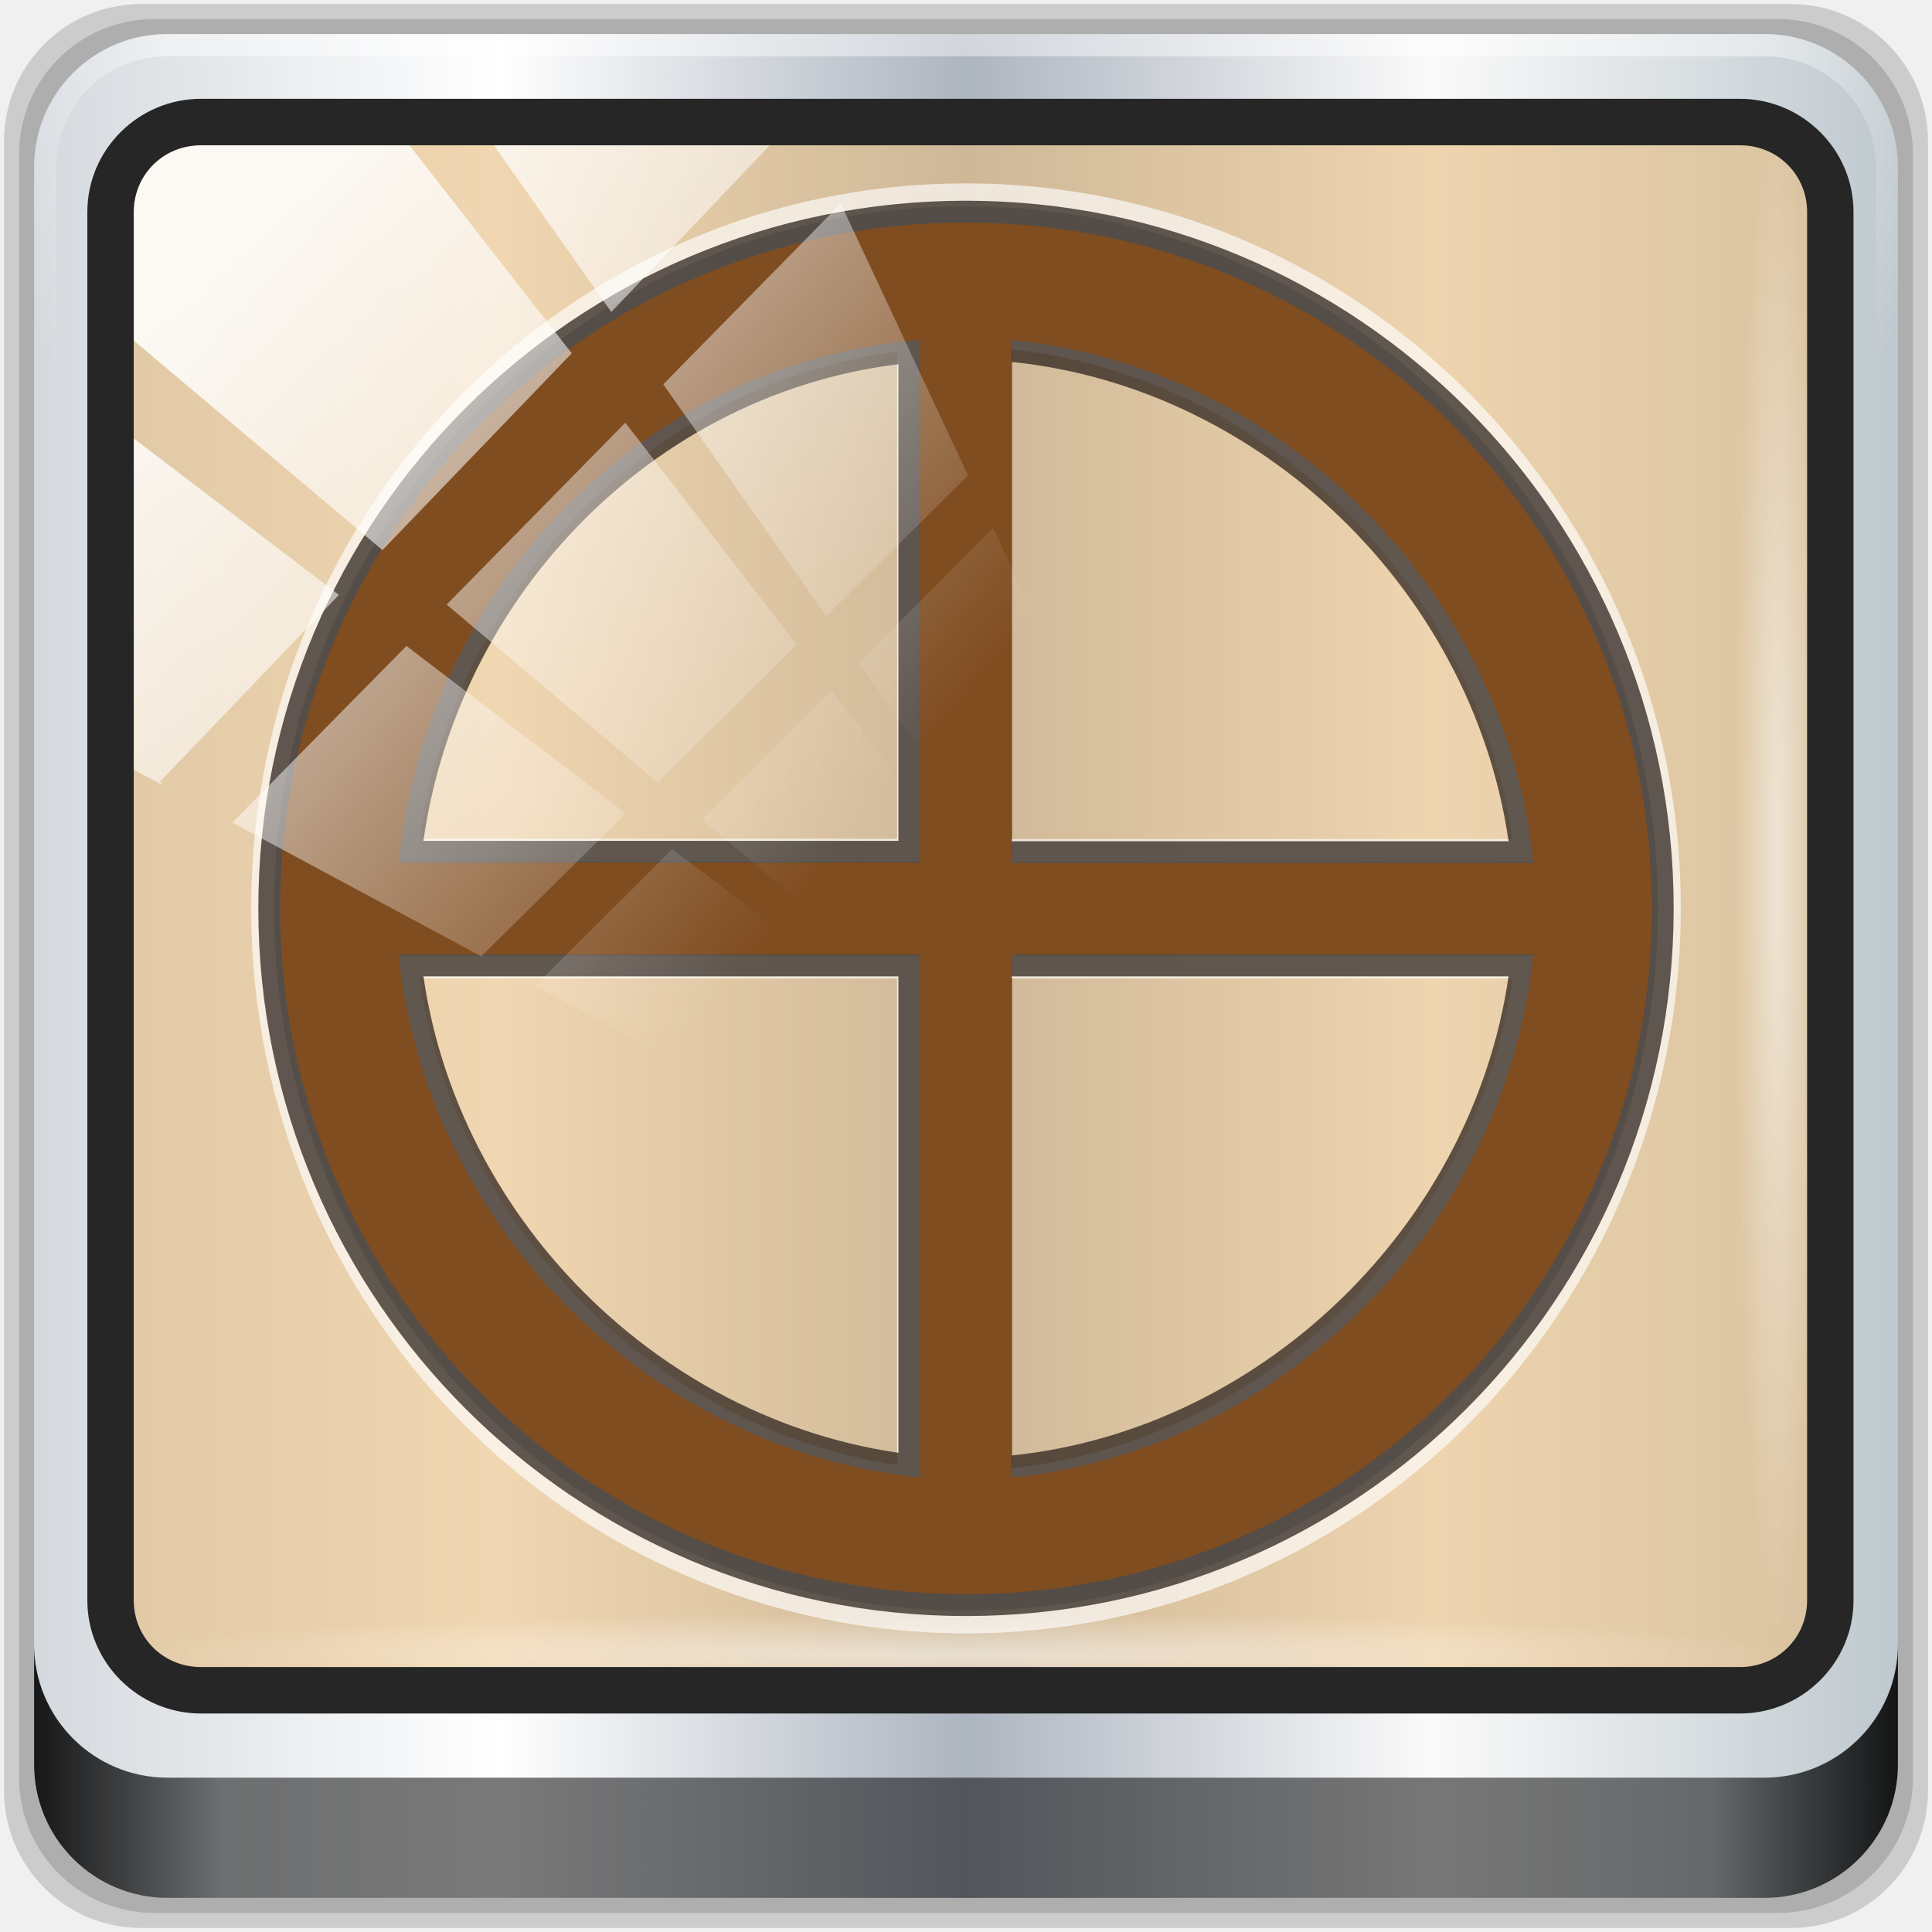
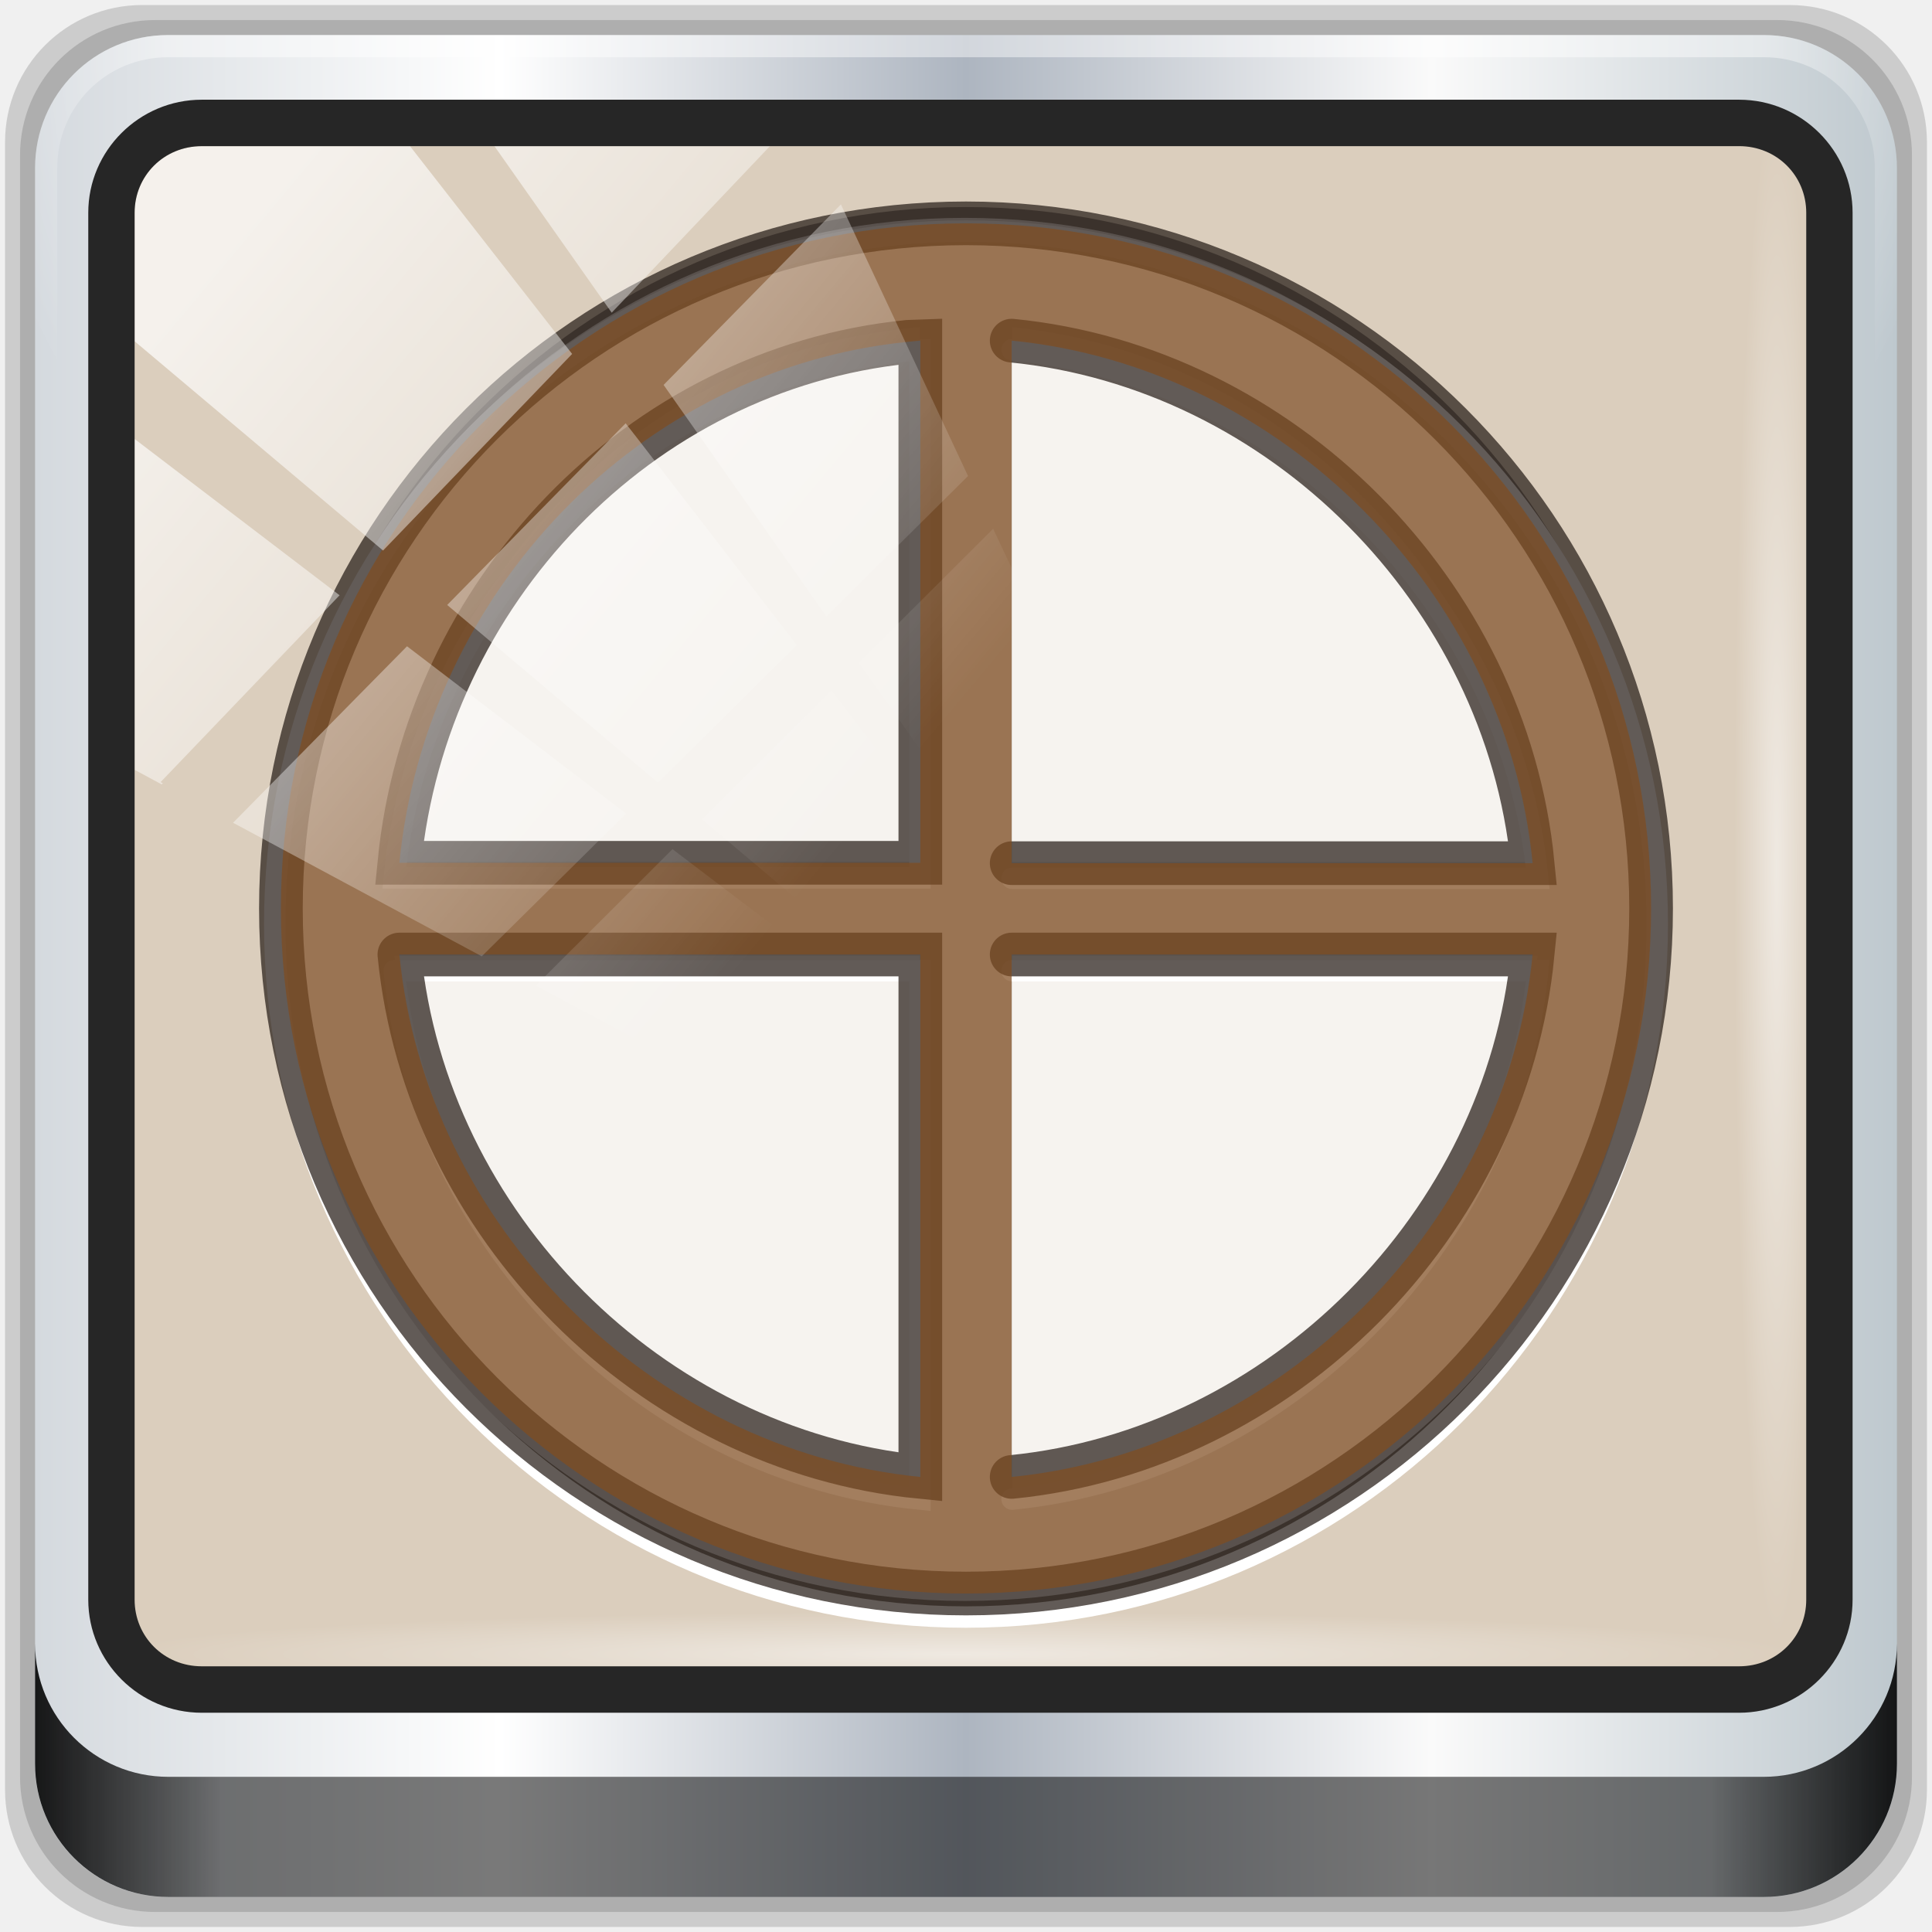
<svg xmlns="http://www.w3.org/2000/svg" xmlns:xlink="http://www.w3.org/1999/xlink" viewBox="0 0 96 96" id="svg2" version="1.1" width="96" height="96">
  <defs id="defs4">
    <linearGradient id="linearGradient922">
      <stop style="stop-color:#ffffff;stop-opacity:1;" offset="0" id="stop918" />
      <stop style="stop-color:#ffffff;stop-opacity:0;" offset="1" id="stop920" />
    </linearGradient>
    <linearGradient id="linearGradient3764" x1="1" x2="47" gradientUnits="userSpaceOnUse" gradientTransform="matrix(0,-1,1,0,-1.5e-6,48)">
      <stop style="stop-color:#b5945b;stop-opacity:1" id="stop7" />
      <stop offset="1" style="stop-color:#bb9e69;stop-opacity:1" id="stop9" />
    </linearGradient>
-     <linearGradient xlink:href="#linearGradient6139-0" id="linearGradient4071" gradientUnits="userSpaceOnUse" gradientTransform="matrix(1.10253,0,0,1.102529,2.922529,-18.28446)" x1="6" y1="47" x2="90" y2="47" />
+     <linearGradient xlink:href="#linearGradient6139-0" id="linearGradient4071" gradientUnits="userSpaceOnUse" gradientTransform="matrix(1.101376,0,0,1.101376,2.927886,-18.18025)" x1="6" y1="47" x2="90" y2="47" />
    <linearGradient id="linearGradient6139-0">
      <stop id="stop6141-2" offset="0" style="stop-color:#d4d9de;stop-opacity:1" />
      <stop style="stop-color:#ffffff;stop-opacity:1;" offset="0.25" id="stop6151-0" />
      <stop style="stop-color:#adb5c0;stop-opacity:1" offset="0.5" id="stop6147-1" />
      <stop id="stop6149-4" offset="0.75" style="stop-color:#fafafa;stop-opacity:1" />
      <stop id="stop6143-4" offset="1" style="stop-color:#bec8ce;stop-opacity:1" />
    </linearGradient>
    <linearGradient id="linearGradient556">
      <stop id="stop557" style="stop-color:#ffffff;stop-opacity:1" offset="0" />
      <stop id="stop558" style="stop-color:#d2d2d2;stop-opacity:1;" offset="1" />
    </linearGradient>
-     <radialGradient r="42" fy="-27" fx="48" cy="-27" cx="48" gradientTransform="matrix(-1.182102,0,0,-0.9647356,112.5849,-38.81967)" gradientUnits="userSpaceOnUse" id="radialGradient7430-4" xlink:href="#linearGradient4091-0-3-0-7" />
+     <radialGradient r="42" fy="-27" fx="48" cy="-27" cx="48" gradientTransform="matrix(-1.180866,0,0,-0.9637265,112.4755,-38.69399)" gradientUnits="userSpaceOnUse" id="radialGradient7430-4" xlink:href="#linearGradient4091-0-3-0-7" />
    <linearGradient id="linearGradient4091-0-3-0-7">
      <stop style="stop-color:#ffffff;stop-opacity:1;" offset="0" id="stop4093-3-6-4-2" />
      <stop id="stop4099-6-1-8-3" offset="0.8" style="stop-color:#ffffff;stop-opacity:1;" />
      <stop style="stop-color:#ffffff;stop-opacity:0;" offset="1" id="stop4095-1-0-7-9" />
    </linearGradient>
-     <linearGradient gradientTransform="matrix(0.9958333,0,0,0.9958333,8.043956,-14.26556)" xlink:href="#linearGradient3832-0-6-1-1" id="linearGradient4129" x1="1.5" y1="88.172" x2="94.5" y2="88.172" gradientUnits="userSpaceOnUse" />
+     <linearGradient gradientTransform="matrix(0.9947916,0,0,0.9947917,8.043956,-14.16556)" xlink:href="#linearGradient3832-0-6-1-1" id="linearGradient4129" x1="1.5" y1="88.172" x2="94.5" y2="88.172" gradientUnits="userSpaceOnUse" />
    <linearGradient id="linearGradient3832-0-6-1-1">
      <stop style="stop-color:#000000;stop-opacity:1;" offset="0" id="stop3834-6-3-7-1" />
      <stop id="stop3872-2-4" offset="0.1" style="stop-color:#000000;stop-opacity:0.588;" />
      <stop style="stop-color:#000000;stop-opacity:0.588;" offset="0.9" id="stop3844-6-2-7-6" />
      <stop style="stop-color:#000000;stop-opacity:1;" offset="1" id="stop3836-5-0-2-9" />
    </linearGradient>
-     <radialGradient r="43.199" fy="44.893" fx="13.948" cy="44.893" cx="13.948" gradientTransform="matrix(0.9710707,0,0,0.04898576,41.80141,65.56711)" gradientUnits="userSpaceOnUse" id="radialGradient7462-1" xlink:href="#linearGradient3737" />
+     <radialGradient r="43.199" fy="44.893" fx="13.948" cy="44.893" cx="13.948" gradientTransform="matrix(0.9700549,0,0,0.04893452,41.76609,65.5836)" gradientUnits="userSpaceOnUse" id="radialGradient7462-1" xlink:href="#linearGradient3737" />
    <linearGradient id="linearGradient3737">
      <stop offset="0" style="stop-color:#ffffff;stop-opacity:1" id="stop3739" />
      <stop offset="1" style="stop-color:#ffffff;stop-opacity:0" id="stop3741" />
    </linearGradient>
-     <radialGradient r="43.199" fy="44.893" fx="13.948" cy="44.893" cx="13.948" gradientTransform="matrix(0.8846253,0,0,0.04898576,16.34087,-98.37431)" gradientUnits="userSpaceOnUse" id="radialGradient7464-8" xlink:href="#linearGradient3737" />
+     <radialGradient r="43.199" fy="44.893" fx="13.948" cy="44.893" cx="13.948" gradientTransform="matrix(0.8836999,0,0,0.04893452,16.40886,-98.27982)" gradientUnits="userSpaceOnUse" id="radialGradient7464-8" xlink:href="#linearGradient3737" />
    <linearGradient xlink:href="#ButtonShadow" id="linearGradient4740" gradientUnits="userSpaceOnUse" gradientTransform="scale(1.005865,0.994169)" x1="45.448" y1="92.54" x2="45.448" y2="7.017" />
    <linearGradient gradientTransform="scale(1.005865,0.994169)" gradientUnits="userSpaceOnUse" id="ButtonShadow" y2="7.017" x2="45.448" y1="92.54" x1="45.448">
      <stop offset="0" style="stop-color:#000000;stop-opacity:1" id="stop3750" />
      <stop offset="1" style="stop-color:#000000;stop-opacity:0.588" id="stop3752" />
    </linearGradient>
    <filter id="filter3174-3-13" style="color-interpolation-filters:sRGB">
      <feGaussianBlur id="feGaussianBlur3176-6-1" stdDeviation="1.71" />
    </filter>
    <filter id="filter3174-53" style="color-interpolation-filters:sRGB">
      <feGaussianBlur id="feGaussianBlur3176-1" stdDeviation="1.71" />
    </filter>
    <filter id="filter3174" style="color-interpolation-filters:sRGB">
      <feGaussianBlur stdDeviation="1.71" id="feGaussianBlur3176" />
    </filter>
    <linearGradient xlink:href="#ButtonShadow" id="linearGradient3901" gradientUnits="userSpaceOnUse" gradientTransform="scale(1.005865,0.994169)" x1="45.448" y1="92.54" x2="45.448" y2="7.017" />
    <linearGradient xlink:href="#ButtonShadow" id="linearGradient3903" gradientUnits="userSpaceOnUse" gradientTransform="scale(1.005865,0.994169)" x1="45.448" y1="92.54" x2="45.448" y2="7.017" />
    <linearGradient xlink:href="#linearGradient922" id="linearGradient924" x1="9.948" y1="13.287" x2="42.776" y2="40.733" gradientUnits="userSpaceOnUse" gradientTransform="matrix(0.9958333,0,0,0.9958333,8.043959,-14.26556)" />
-     <linearGradient xlink:href="#linearGradient922" id="linearGradient942" gradientUnits="userSpaceOnUse" gradientTransform="matrix(0.9958333,0,0,0.9958333,8.043959,-14.26556)" x1="9.948" y1="13.287" x2="42.776" y2="40.733" />
+     <linearGradient xlink:href="#linearGradient922" id="linearGradient942" gradientUnits="userSpaceOnUse" gradientTransform="matrix(0.9947916,0,0,0.9947917,8.043959,-14.16556)" x1="9.948" y1="13.287" x2="42.776" y2="40.733" />
  </defs>
  <g id="g4704">
    <g id="g6902">
      <g transform="translate(-1e-6,32)" id="layer1-2">
        <g transform="translate(-8.043958,-17.33444)" id="g7390-7">
          <g transform="translate(251.288,-104.8973)" id="g4615-6">
            <g id="layer2-8-6" style="display:none">
              <rect width="86" height="85" rx="6" ry="6" x="5" y="7" id="rect3745-9-2" style="opacity:0.9;fill:url(#linearGradient3901);fill-opacity:1;fill-rule:nonzero;stroke:none;filter:url(#filter3174-3-13)" />
            </g>
          </g>
          <g id="g940" transform="translate(0.2,-0.2)">
-             <path mask="none" clip-path="none" id="path3288-3" d="M 96.815,-14.266 H 14.873 c -3.783,0 -6.829,3.046 -6.829,6.829 V 74.506 c 0,3.783 3.046,6.829 6.829,6.829 h 81.943 c 3.783,0 6.829,-3.046 6.829,-6.829 V -7.437 c 0,-3.783 -3.046,-6.829 -6.829,-6.829 z" style="display:inline;opacity:0.15;fill:#000000;fill-opacity:1;fill-rule:nonzero;stroke:none;stroke-width:0.996" />
-             <path mask="none" clip-path="none" style="display:inline;opacity:0.15;fill:#000000;fill-opacity:1;fill-rule:nonzero;stroke:none;stroke-width:0.996" d="M 96.175,-13.519 H 15.513 c -3.724,0 -6.722,2.998 -6.722,6.722 V 73.866 c 0,3.724 2.998,6.722 6.722,6.722 h 80.663 c 3.724,0 6.722,-2.998 6.722,-6.722 V -6.797 c 0,-3.724 -2.998,-6.722 -6.722,-6.722 z" id="path4085-3" />
-             <path mask="none" clip-path="none" id="rect4251-1-75" d="M 95.535,-12.772 H 16.153 c -3.665,0 -6.615,2.95 -6.615,6.615 V 73.226 c 0,3.665 2.95,6.615 6.615,6.615 H 95.535 c 3.665,0 6.615,-2.95 6.615,-6.615 V -6.157 c 0,-3.665 -2.95,-6.615 -6.615,-6.615 z" style="display:inline;fill:url(#linearGradient4071);fill-opacity:1;fill-rule:nonzero;stroke:none;stroke-width:0.996" />
-             <rect mask="none" clip-path="none" style="opacity:0.592;fill:#e5ba7c;fill-opacity:1;stroke:#ffffff;stroke-width:0.398;stroke-linecap:round;stroke-linejoin:round;stroke-miterlimit:4;stroke-dasharray:none;stroke-dashoffset:0;stroke-opacity:1" id="rect4301-6" width="84.493" height="77.197" x="13.813" y="-8.079" ry="4.232" />
-             <path mask="none" clip-path="none" id="path4236-5-3" d="m 16.153,-12.772 c -3.665,0 -6.615,2.95 -6.615,6.615 V 10.381 H 10.64 V -6.157 c 0,-3.073 2.44,-5.513 5.513,-5.513 h 79.382 c 3.073,0 5.513,2.44 5.513,5.513 V 10.381 h 1.103 V -6.157 c 0,-3.665 -2.95,-6.615 -6.615,-6.615 z" style="display:inline;opacity:0.45;fill:url(#radialGradient7430-4);fill-opacity:1;fill-rule:nonzero;stroke:none;stroke-width:1.103" />
-             <path mask="none" clip-path="none" id="path4118-34" d="m 9.538,67.237 v 5.975 c 0,3.665 2.964,6.629 6.629,6.629 h 79.355 c 3.665,0 6.629,-2.964 6.629,-6.629 v -5.975 c 0,3.665 -2.964,6.629 -6.629,6.629 H 16.166 c -3.665,0 -6.629,-2.964 -6.629,-6.629 z" style="display:inline;opacity:0.891;fill:url(#linearGradient4129);fill-opacity:1;fill-rule:nonzero;stroke:none;stroke-width:0.996" />
-             <rect mask="none" clip-path="none" ry="4.232" rx="0" y="65.65" x="13.397" height="4.232" width="83.899" id="rect4131-2" style="opacity:0.55;fill:url(#radialGradient7462-1);fill-opacity:1;stroke:none;stroke-width:0.996" />
-             <rect mask="none" clip-path="none" transform="rotate(90)" style="opacity:0.55;fill:url(#radialGradient7464-8);fill-opacity:1;stroke:none;stroke-width:0.996" id="rect4141-66" width="76.43" height="4.232" x="-9.535" y="-98.291" rx="0" ry="4.232" />
-             <g transform="matrix(2.27185,0,0,2.27185,1.319554,-24.9733)" id="g35">
-               <path mask="none" clip-path="none" d="m 24,9.136 c -8.359,0 -15.134,6.875 -15.134,15.357 0,8.482 6.775,15.357 15.134,15.357 8.359,0 15.134,-6.875 15.134,-15.357 C 39.134,16.011 32.359,9.136 24,9.136 m -1.292,2.656 c 0.012,0 0.272,-0.028 0.284,-0.028 V 23.47 H 11.483 c 0.587,-6.042 5.277,-11.066 11.224,-11.677 m 2.301,-0.028 c 5.967,0.596 10.92,5.654 11.508,11.713 H 25.009 M 11.483,25.526 H 22.991 V 37.235 C 17.024,36.64 12.071,31.581 11.483,25.526 m 13.526,0 H 36.517 C 35.929,31.572 30.976,36.635 25.009,37.235 m 0,-11.71" style="fill:#000000;fill-opacity:0.496;fill-rule:nonzero;stroke:none" id="path3940" />
-               <path id="path900" style="fill:none;fill-opacity:0.496;fill-rule:nonzero;stroke:#ffffff;stroke-width:1;stroke-linecap:round;stroke-miterlimit:4;stroke-dasharray:none;stroke-opacity:0.65;paint-order:stroke fill markers" d="m 24,9.136 c -8.359,0 -15.134,6.875 -15.134,15.357 0,8.482 6.775,15.357 15.134,15.357 8.359,0 15.134,-6.875 15.134,-15.357 0,-8.482 -6.775,-15.357 -15.134,-15.357 m -1.292,2.656 c 0.012,0 0.272,-0.028 0.284,-0.028 V 23.47 H 11.483 c 0.587,-6.042 5.277,-11.066 11.224,-11.677 m 2.301,-0.028 c 5.967,0.596 10.92,5.654 11.508,11.713 H 25.009 M 11.483,25.526 H 22.991 V 37.235 C 17.024,36.64 12.071,31.581 11.483,25.526 m 13.526,0 h 11.508 c -0.587,6.046 -5.541,11.11 -11.508,11.71 m 0,-11.71" clip-path="none" mask="none" />
-               <path mask="none" clip-path="none" id="path43" style="fill:#804d20;fill-opacity:1;fill-rule:nonzero;stroke:#281f19;stroke-width:0.956;stroke-linecap:round;stroke-miterlimit:4;stroke-dasharray:none;stroke-opacity:0.728;paint-order:stroke fill markers" d="m 24,9.493 c -8.285,0 -15,6.715 -15,15 0,8.285 6.715,15 15,15 8.285,0 15,-6.715 15,-15 0,-8.285 -6.715,-15 -15,-15 m -1.281,2.594 c 0.012,0 0.27,-0.027 0.281,-0.027 v 11.434 H 11.594 c 0.582,-5.902 5.23,-10.809 11.125,-11.406 m 2.281,-0.027 c 5.914,0.582 10.824,5.523 11.406,11.441 H 25 m -13.406,2 H 23 v 11.438 c -5.914,-0.582 -10.824,-5.523 -11.406,-11.438 m 13.406,0 h 11.406 c -0.582,5.906 -5.492,10.852 -11.406,11.438 m 0,-11.438" />
+             <g id="g927" transform="translate(0.05,-0.05)">
+               <path style="display:inline;opacity:0.15;fill:#000000;fill-opacity:1;fill-rule:nonzero;stroke:none;stroke-width:0.995" d="M 96.723,-14.166 H 14.865 c -3.779,0 -6.821,3.042 -6.821,6.821 V 74.513 c 0,3.779 3.042,6.821 6.821,6.821 h 81.857 c 3.779,0 6.821,-3.042 6.821,-6.821 V -7.344 c 0,-3.779 -3.042,-6.821 -6.821,-6.821 z" id="path3288-3" clip-path="none" mask="none" />
+               <path id="path4085-3" d="M 96.083,-13.419 H 15.505 c -3.72,0 -6.715,2.995 -6.715,6.715 V 73.874 c 0,3.72 2.995,6.715 6.715,6.715 h 80.578 c 3.72,0 6.715,-2.995 6.715,-6.715 V -6.705 c 0,-3.72 -2.995,-6.715 -6.715,-6.715 z" style="display:inline;opacity:0.15;fill:#000000;fill-opacity:1;fill-rule:nonzero;stroke:none;stroke-width:0.995" clip-path="none" mask="none" />
+               <path style="display:inline;fill:url(#linearGradient4071);fill-opacity:1;fill-rule:nonzero;stroke:none;stroke-width:0.995" d="M 95.444,-12.673 H 16.144 c -3.661,0 -6.608,2.947 -6.608,6.608 V 73.234 c 0,3.661 2.947,6.608 6.608,6.608 h 79.299 c 3.661,0 6.608,-2.947 6.608,-6.608 V -6.065 c 0,-3.661 -2.947,-6.608 -6.608,-6.608 z" id="rect4251-1-75" clip-path="none" mask="none" />
+               <rect ry="4.228" y="-7.985" x="13.807" height="77.117" width="84.404" id="rect4301-6" style="opacity:1;fill:#dbcebd;fill-opacity:1;stroke:#ffffff;stroke-width:0.398;stroke-linecap:round;stroke-linejoin:round;stroke-miterlimit:4;stroke-dasharray:none;stroke-dashoffset:0;stroke-opacity:1" clip-path="none" mask="none" />
+               <path style="display:inline;opacity:0.45;fill:url(#radialGradient7430-4);fill-opacity:1;fill-rule:nonzero;stroke:none;stroke-width:1.101" d="m 16.144,-12.673 c -3.661,0 -6.608,2.947 -6.608,6.608 V 10.456 H 10.638 V -6.065 c 0,-3.07 2.437,-5.507 5.507,-5.507 H 95.444 c 3.07,0 5.507,2.437 5.507,5.507 V 10.456 h 1.101 V -6.065 c 0,-3.661 -2.947,-6.608 -6.608,-6.608 z" id="path4236-5-3" clip-path="none" mask="none" />
+               <path style="display:inline;opacity:0.891;fill:url(#linearGradient4129);fill-opacity:1;fill-rule:nonzero;stroke:none;stroke-width:0.995" d="m 9.536,67.252 v 5.969 c 0,3.661 2.961,6.622 6.622,6.622 h 79.272 c 3.661,0 6.622,-2.961 6.622,-6.622 v -5.969 c 0,3.661 -2.961,6.622 -6.622,6.622 H 16.158 c -3.661,0 -6.622,-2.961 -6.622,-6.622 z" id="path4118-34" clip-path="none" mask="none" />
+               <rect style="opacity:0.55;fill:url(#radialGradient7462-1);fill-opacity:1;stroke:none;stroke-width:0.995" id="rect4131-2" width="83.811" height="4.228" x="13.391" y="65.666" rx="0" ry="4.228" clip-path="none" mask="none" />
+               <rect ry="4.228" rx="0" y="-98.197" x="-9.44" height="4.228" width="76.35" id="rect4141-66" style="opacity:0.55;fill:url(#radialGradient7464-8);fill-opacity:1;stroke:none;stroke-width:0.995" transform="rotate(90)" clip-path="none" mask="none" />
+               <g id="g35" transform="matrix(2.269474,0,0,2.269474,1.326588,-24.8621)">
+                 <path id="path3940" style="fill:#000000;fill-opacity:0.496;fill-rule:nonzero;stroke:none" d="m 24,9.136 c -8.359,0 -15.134,6.875 -15.134,15.357 0,8.482 6.775,15.357 15.134,15.357 8.359,0 15.134,-6.875 15.134,-15.357 C 39.134,16.011 32.359,9.136 24,9.136 m -1.292,2.656 c 0.012,0 0.272,-0.028 0.284,-0.028 V 23.47 H 11.483 c 0.587,-6.042 5.277,-11.066 11.224,-11.677 m 2.301,-0.028 c 5.967,0.596 10.92,5.654 11.508,11.713 H 25.009 M 11.483,25.526 H 22.991 V 37.235 C 17.024,36.64 12.071,31.581 11.483,25.526 m 13.526,0 H 36.517 C 35.929,31.572 30.976,36.635 25.009,37.235 m 0,-11.71" clip-path="none" mask="none" />
+                 <path mask="none" clip-path="none" d="m 24,9.662 c -8.36,0 -15.135,6.793 -15.135,15.173 0,8.381 6.775,15.173 15.135,15.173 8.36,0 15.135,-6.793 15.135,-15.173 0,-8.381 -6.775,-15.173 -15.135,-15.173 m -1.293,2.624 c 0.012,0 0.272,-0.027 0.284,-0.027 V 23.825 H 11.482 C 12.069,17.855 16.759,12.891 22.707,12.287 m 2.302,-0.027 c 5.967,0.589 10.922,5.587 11.509,11.573 H 25.009 M 11.482,25.856 H 22.991 V 37.426 C 17.024,36.838 12.069,31.839 11.482,25.856 m 13.527,0 H 36.518 c -0.587,5.974 -5.541,10.977 -11.509,11.57 m 0,-11.57" style="fill:none;fill-opacity:0.496;fill-rule:nonzero;stroke:#ffffff;stroke-width:0.469;stroke-linecap:round;stroke-miterlimit:4;stroke-dasharray:none;stroke-opacity:1;paint-order:stroke fill markers" id="path900" />
+                 <circle r="15.141" cy="24.514" cx="23.974" id="path888" style="opacity:0.91;vector-effect:none;fill:#ffffff;fill-opacity:0.833;stroke:none;stroke-width:0.471;stroke-linecap:butt;stroke-linejoin:miter;stroke-miterlimit:4;stroke-dasharray:none;stroke-dashoffset:0;stroke-opacity:1;paint-order:stroke fill markers" />
+                 <path d="m 24,9.493 c -8.285,0 -15,6.715 -15,15 0,8.285 6.715,15 15,15 8.285,0 15,-6.715 15,-15 0,-8.285 -6.715,-15 -15,-15 m -1.281,2.594 c 0.012,0 0.27,-0.027 0.281,-0.027 v 11.434 H 11.594 c 0.582,-5.902 5.23,-10.809 11.125,-11.406 m 2.281,-0.027 c 5.914,0.582 10.824,5.523 11.406,11.441 H 25 m -13.406,2 H 23 v 11.438 c -5.914,-0.582 -10.824,-5.523 -11.406,-11.438 m 13.406,0 h 11.406 c -0.582,5.906 -5.492,10.852 -11.406,11.438 m 0,-11.438" style="fill:#804d20;fill-opacity:0.721;fill-rule:nonzero;stroke:#281f19;stroke-width:0.956;stroke-linecap:round;stroke-miterlimit:4;stroke-dasharray:none;stroke-opacity:0.728;paint-order:stroke fill markers" id="path43" clip-path="none" mask="none" />
+               </g>
+               <path style="opacity:0.711;fill:url(#linearGradient942);fill-opacity:1;stroke:none;stroke-width:0.914" mask="none" d="m 17.817,-7.153 c -1.878,0 -3.334,1.472 -3.334,3.309 v 6.385 L 26.828,12.941 36.223,3.171 28.167,-7.153 Z m 14.545,0 5.827,8.275 7.863,-8.275 z m 17.217,2.893 -8.811,8.971 8.09,11.506 7.037,-6.979 z M 38.882,6.618 30.015,15.645 40.489,24.474 47.389,17.639 39.547,7.473 Z M 14.483,7.397 V 23.837 l 1.345,0.723 0.056,-0.056 -0.111,-0.056 8.895,-9.285 z m 42.659,4.461 -6.678,6.664 5.598,7.888 5.265,-5.668 z m -29.123,5.839 -8.644,8.77 12.357,6.637 7.177,-7.092 z m 21.087,2.192 -6.427,6.408 7.564,6.381 4.85,-5.24 -0.056,-0.085 -0.082,0.113 z m -7.896,7.89 -6.789,6.777 9.365,5.04 c 1.264,-1.22 5.134,-5.653 5.293,-5.837 z" id="path4158-0-4" />
+               <path id="path4989-2" d="m 17.818,-9.461 c -3.1,0 -5.638,2.526 -5.638,5.617 V 65.073 c 0,3.09 2.538,5.617 5.638,5.617 h 76.392 c 3.1,0 5.638,-2.526 5.638,-5.617 V -3.844 c 0,-3.09 -2.538,-5.617 -5.638,-5.617 z m 0,2.307 h 76.392 c 1.878,0 3.335,1.472 3.335,3.309 V 65.073 c 0,1.837 -1.456,3.309 -3.335,3.309 H 17.818 c -1.878,0 -3.335,-1.472 -3.335,-3.309 V -3.844 c 0,-1.837 1.456,-3.309 3.335,-3.309 z" style="color:#000000;font-style:normal;font-variant:normal;font-weight:normal;font-stretch:normal;font-size:medium;line-height:normal;font-family:Sans;-inkscape-font-specification:Sans;text-indent:0;text-align:start;text-decoration:none;text-decoration-line:none;letter-spacing:normal;word-spacing:normal;text-transform:none;writing-mode:lr-tb;direction:ltr;baseline-shift:baseline;text-anchor:start;display:inline;overflow:visible;visibility:visible;fill:#262626;fill-opacity:1;stroke:none;stroke-width:2.363;marker:none;enable-background:accumulate" clip-path="none" mask="none" />
            </g>
-             <path id="path4158-0-4" d="m 17.827,-7.246 c -1.88,0 -3.338,1.474 -3.338,3.312 V 2.457 L 26.848,12.869 36.252,3.09 28.188,-7.246 Z m 14.56,0 5.833,8.284 7.871,-8.284 z m 17.235,2.896 -8.821,8.98 8.099,11.518 7.045,-6.986 z M 38.915,6.54 30.038,15.576 40.523,24.414 47.43,17.572 39.58,7.396 Z M 14.49,7.32 V 23.776 l 1.346,0.724 0.056,-0.056 -0.111,-0.056 8.904,-9.295 z m 42.704,4.466 -6.685,6.671 5.604,7.897 5.271,-5.674 z m -29.153,5.845 -8.653,8.78 12.37,6.644 7.185,-7.099 z m 21.109,2.194 -6.434,6.415 7.572,6.387 4.855,-5.246 -0.056,-0.086 -0.082,0.113 z m -7.904,7.899 -6.796,6.784 9.375,5.045 c 1.265,-1.221 5.139,-5.659 5.298,-5.843 z" mask="none" style="opacity:0.881;fill:url(#linearGradient942);fill-opacity:1;stroke:none;stroke-width:0.915" />
-             <path mask="none" clip-path="none" style="color:#000000;font-style:normal;font-variant:normal;font-weight:normal;font-stretch:normal;font-size:medium;line-height:normal;font-family:Sans;-inkscape-font-specification:Sans;text-indent:0;text-align:start;text-decoration:none;text-decoration-line:none;letter-spacing:normal;word-spacing:normal;text-transform:none;writing-mode:lr-tb;direction:ltr;baseline-shift:baseline;text-anchor:start;display:inline;overflow:visible;visibility:visible;fill:#262626;fill-opacity:1;stroke:none;stroke-width:2.366;marker:none;enable-background:accumulate" d="m 17.828,-9.556 c -3.104,0 -5.644,2.529 -5.644,5.622 V 65.056 c 0,3.094 2.541,5.622 5.644,5.622 h 76.472 c 3.104,0 5.644,-2.529 5.644,-5.622 V -3.933 c 0,-3.094 -2.541,-5.622 -5.644,-5.622 z m 0,2.31 h 76.472 c 1.88,0 3.338,1.474 3.338,3.313 V 65.056 c 0,1.839 -1.458,3.313 -3.338,3.313 H 17.828 c -1.88,0 -3.338,-1.474 -3.338,-3.313 V -3.933 c 0,-1.839 1.458,-3.313 3.338,-3.313 z" id="path4989-2" />
          </g>
          <g transform="matrix(2.281356,0,0,2.281356,1.291418,-25.4181)" id="g3932">
            <g id="g3934" transform="translate(0.8766716,0.8766716)">
              <g id="g3936" />
            </g>
          </g>
        </g>
      </g>
      <g id="layer2-0" style="display:none">
        <rect width="86" height="85" rx="6" ry="6" x="5" y="7" id="rect3745-1" style="opacity:0.9;fill:url(#linearGradient3903);fill-opacity:1;fill-rule:nonzero;stroke:none;filter:url(#filter3174-53)" />
      </g>
      <g id="layer5-1" />
    </g>
    <g style="display:none" id="layer2">
      <rect style="opacity:0.9;fill:url(#linearGradient4740);fill-opacity:1;fill-rule:nonzero;stroke:none;filter:url(#filter3174)" id="rect3745" y="7" x="5" ry="6" rx="6" height="85" width="86" />
    </g>
    <g transform="translate(-175.322,97.62712)" id="layer1" />
  </g>
</svg>
